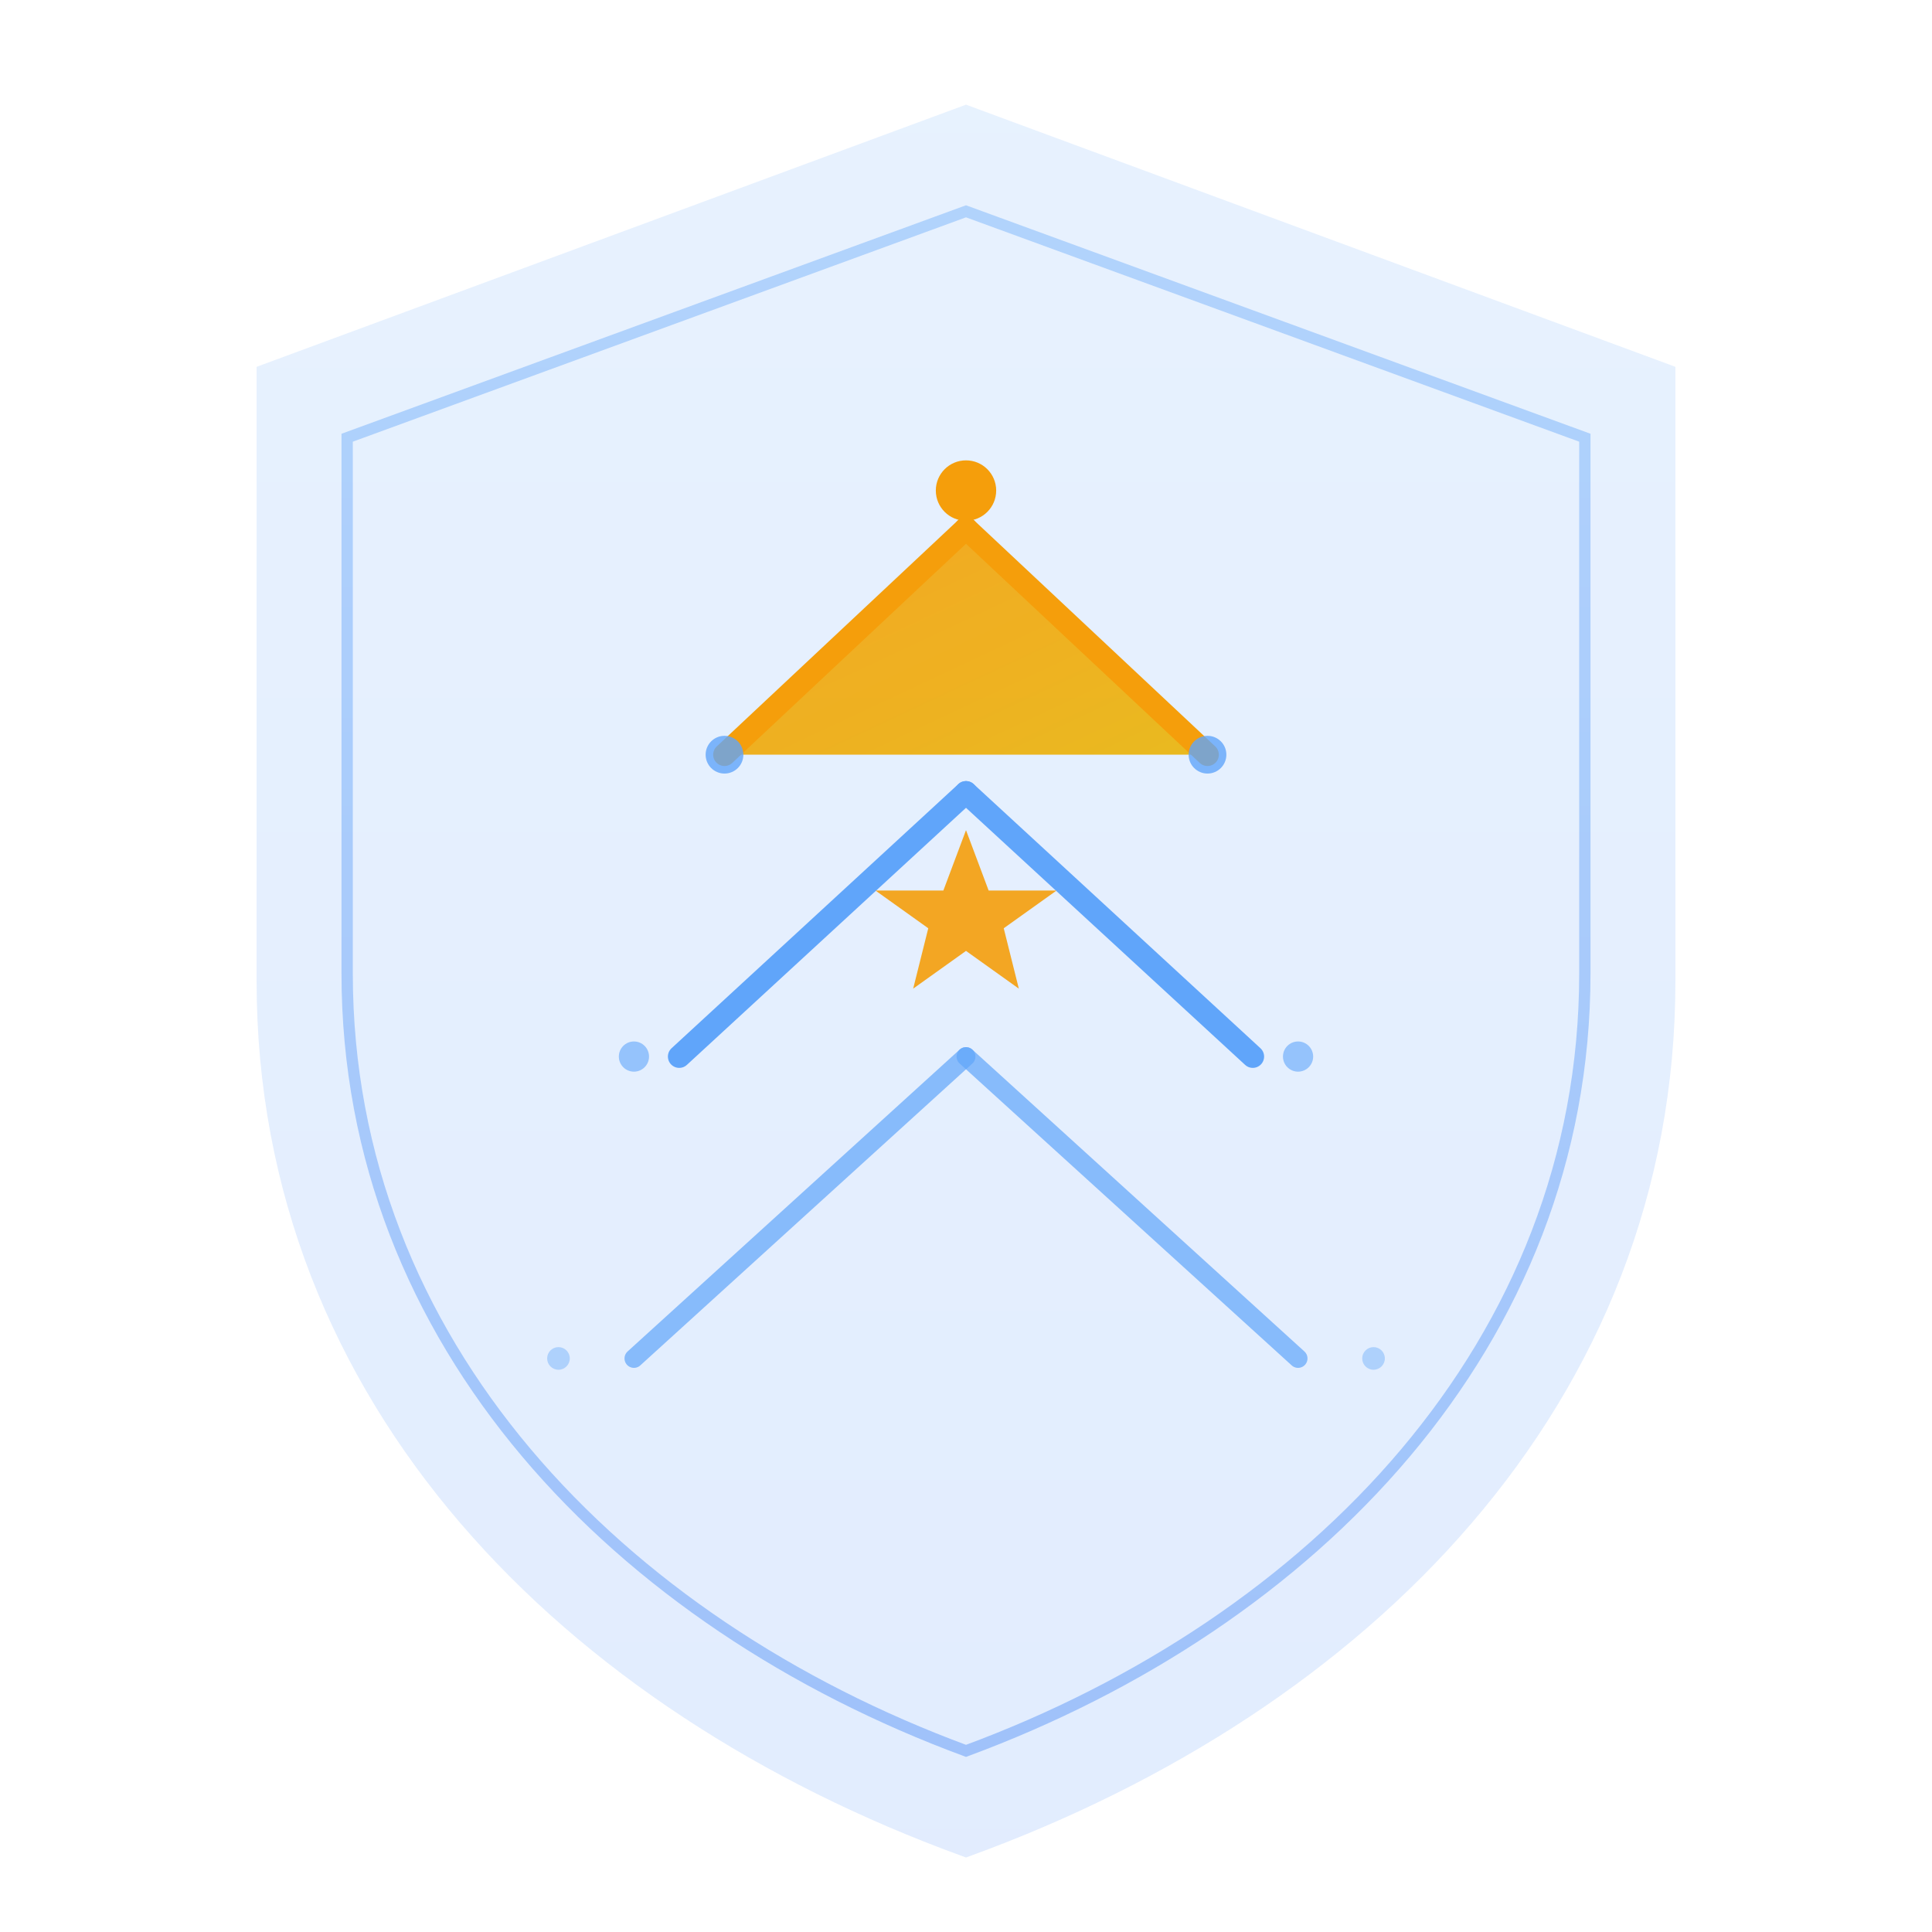
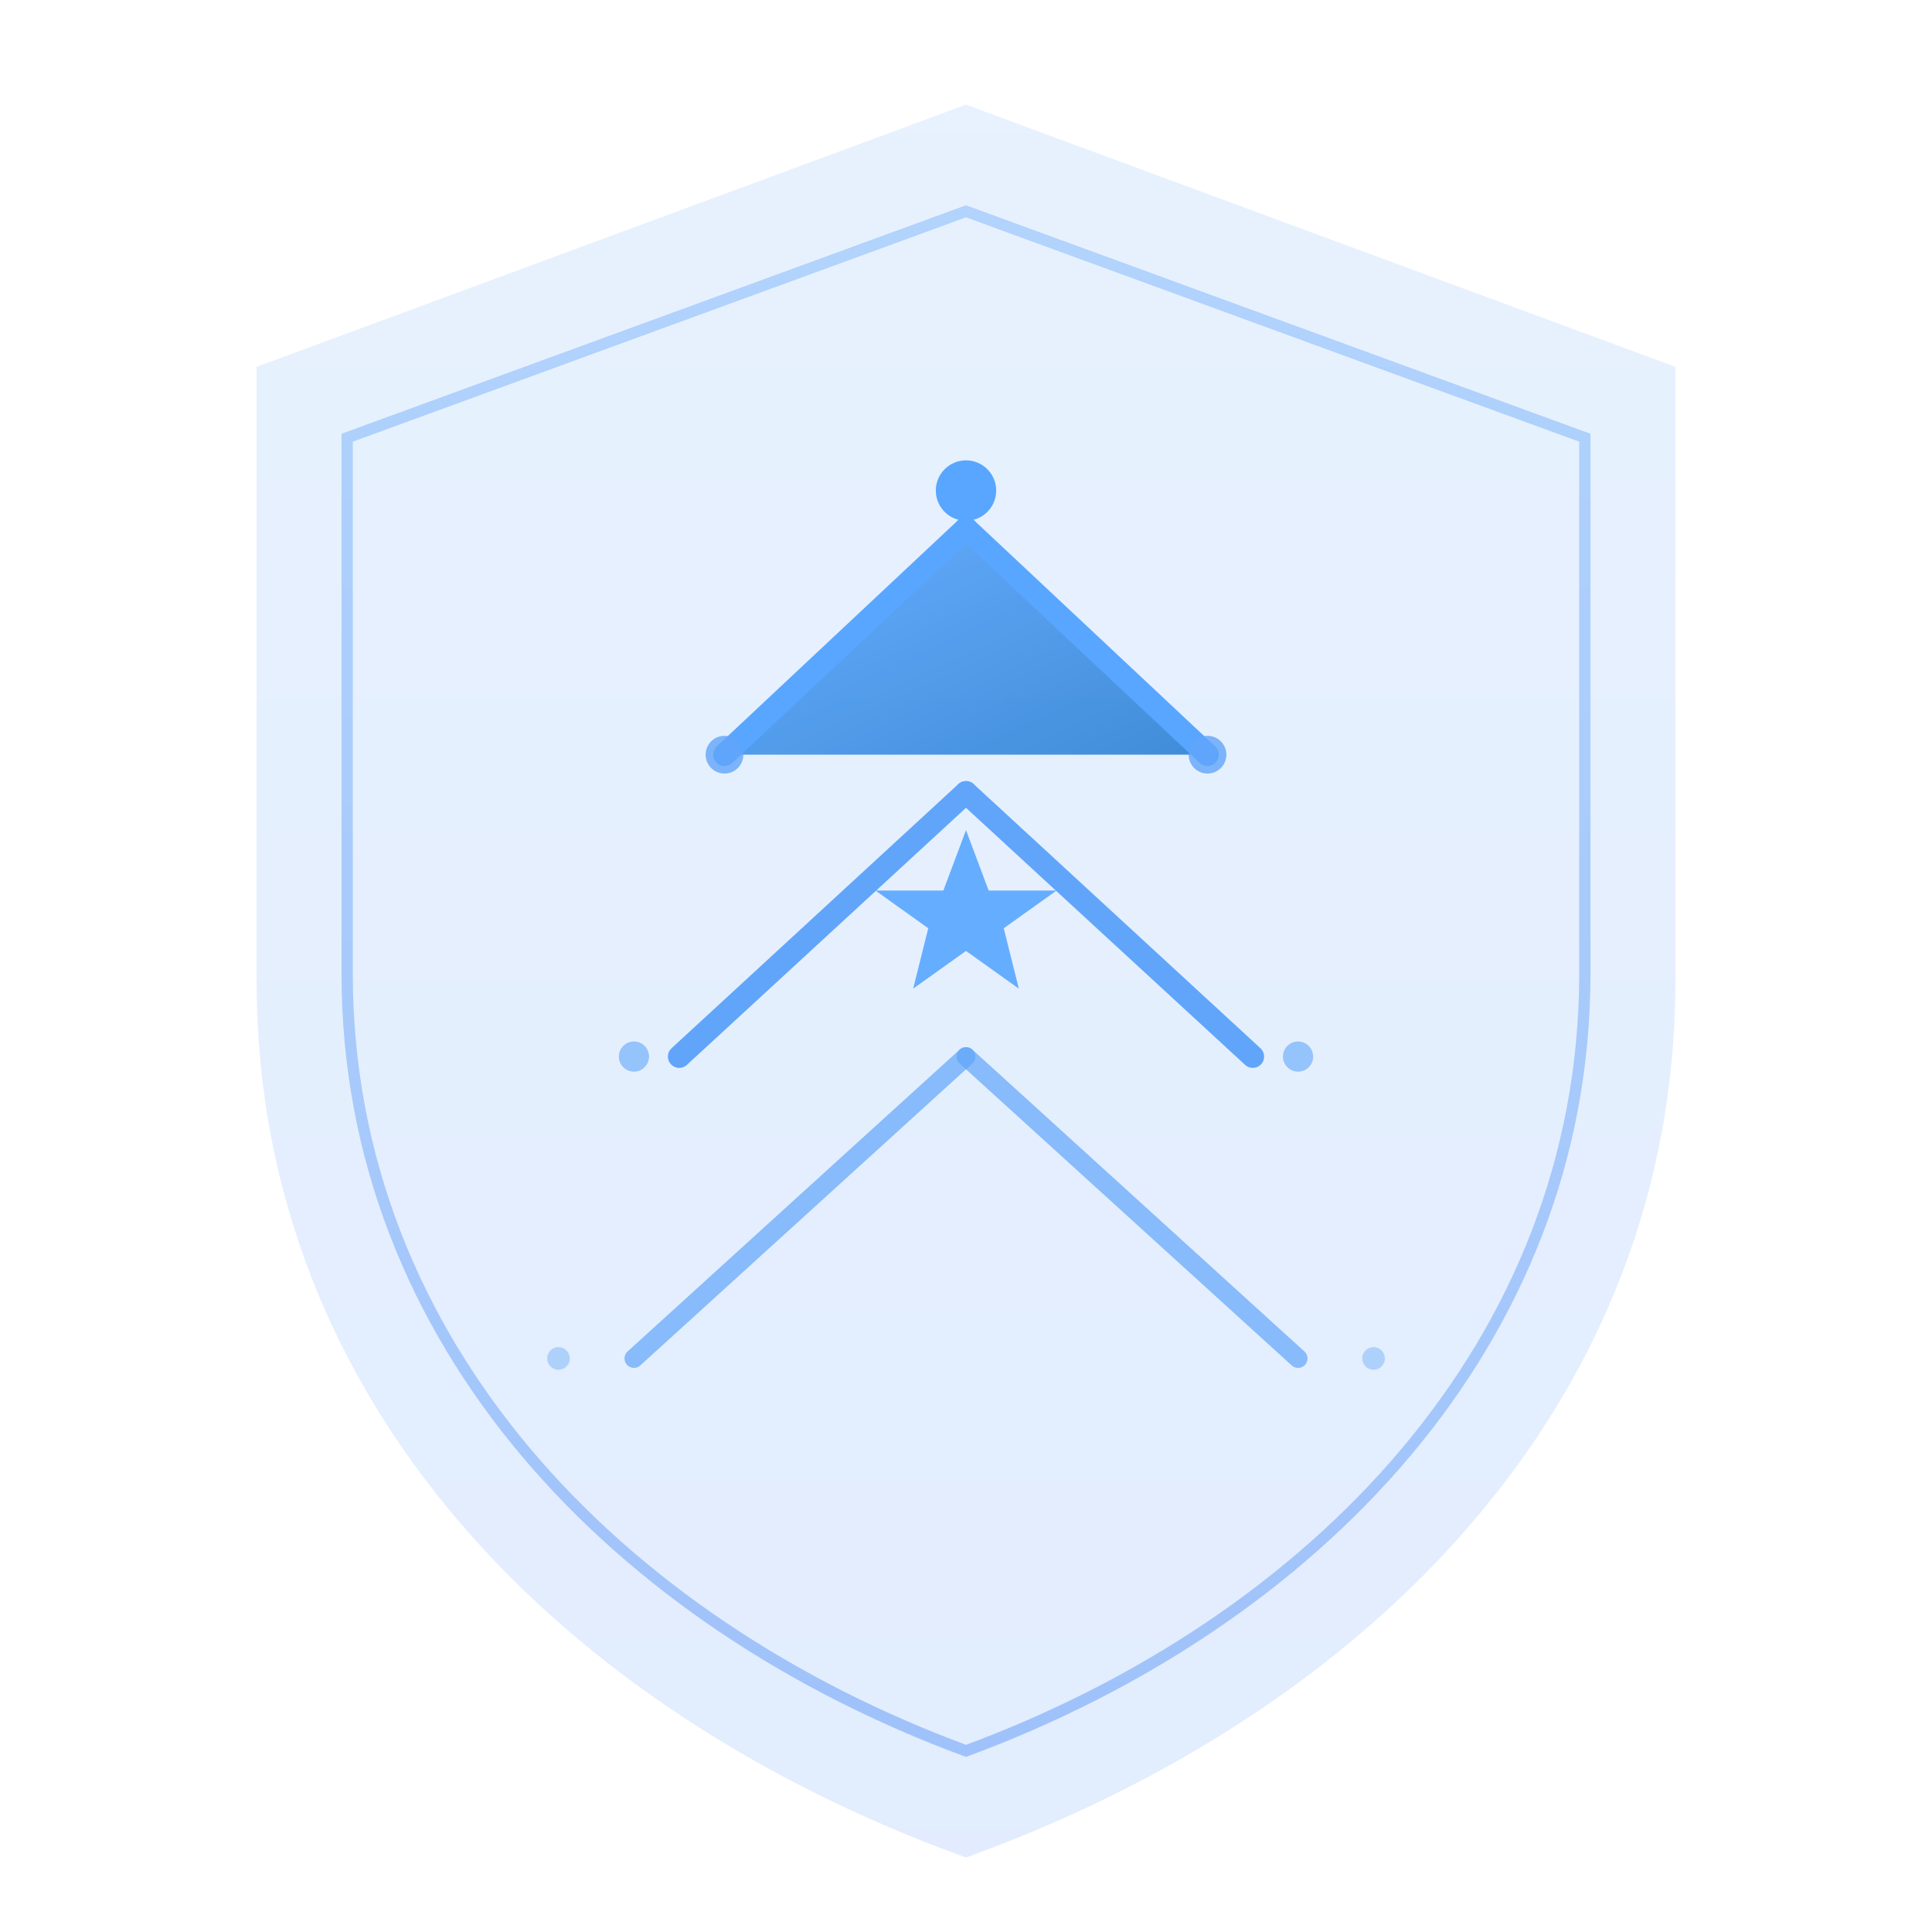
<svg xmlns="http://www.w3.org/2000/svg" viewBox="0 0 512 512" fill="none">
  <defs>
    <linearGradient id="shield-grad" x1="0" y1="0" x2="0" y2="1">
      <stop offset="0%" stop-color="#60A5FA" />
      <stop offset="100%" stop-color="#3B82F6" />
    </linearGradient>
    <linearGradient id="chevron-grad" x1="0" y1="0" x2="1" y2="1">
-       <stop offset="0%" stop-color="#F59E0B" />
-       <stop offset="100%" stop-color="#EAB308" />
+       <stop offset="0%" stop-color="#58a6ff" />
+       <stop offset="100%" stop-color="#2f81d4" />
    </linearGradient>
  </defs>
  <path d="M256 32 L440 100 L440 260 C440 370 360 450 256 488 C152 450 72 370 72 260 L72 100 Z" fill="url(#shield-grad)" opacity="0.15" stroke="url(#shield-grad)" stroke-width="8" />
  <path d="M256 56 L420 116 L420 258 C420 356 348 430 256 464 C164 430 92 356 92 258 L92 116 Z" fill="none" stroke="url(#shield-grad)" stroke-width="3" opacity="0.4" />
  <path d="M256 140 L320 200 L256 200 L192 200 Z" fill="url(#chevron-grad)" opacity="0.9" />
-   <path d="M256 140 L320 200" stroke="#F59E0B" stroke-width="6" stroke-linecap="round" fill="none" />
-   <path d="M256 140 L192 200" stroke="#F59E0B" stroke-width="6" stroke-linecap="round" fill="none" />
+   <path d="M256 140 L320 200" stroke="#58a6ff" stroke-width="6" stroke-linecap="round" fill="none" />
+   <path d="M256 140 L192 200" stroke="#58a6ff" stroke-width="6" stroke-linecap="round" fill="none" />
  <path d="M256 210 L332 280" stroke="#60A5FA" stroke-width="6" stroke-linecap="round" />
  <path d="M256 210 L180 280" stroke="#60A5FA" stroke-width="6" stroke-linecap="round" />
  <path d="M256 280 L344 360" stroke="#60A5FA" stroke-width="5" stroke-linecap="round" opacity="0.7" />
  <path d="M256 280 L168 360" stroke="#60A5FA" stroke-width="5" stroke-linecap="round" opacity="0.7" />
-   <circle cx="256" cy="130" r="8" fill="#F59E0B" />
+   <circle cx="256" cy="130" r="8" fill="#58a6ff" />
  <circle cx="192" cy="200" r="5" fill="#60A5FA" opacity="0.8" />
  <circle cx="320" cy="200" r="5" fill="#60A5FA" opacity="0.8" />
  <circle cx="168" cy="280" r="4" fill="#60A5FA" opacity="0.6" />
  <circle cx="344" cy="280" r="4" fill="#60A5FA" opacity="0.6" />
  <circle cx="148" cy="360" r="3" fill="#60A5FA" opacity="0.4" />
  <circle cx="364" cy="360" r="3" fill="#60A5FA" opacity="0.4" />
-   <path d="M256 220 L262 236 L280 236 L266 246 L270 262 L256 252 L242 262 L246 246 L232 236 L250 236 Z" fill="#F59E0B" opacity="0.9" />
+   <path d="M256 220 L262 236 L280 236 L266 246 L270 262 L256 252 L242 262 L246 246 L232 236 L250 236 Z" fill="#58a6ff" opacity="0.9" />
</svg>
